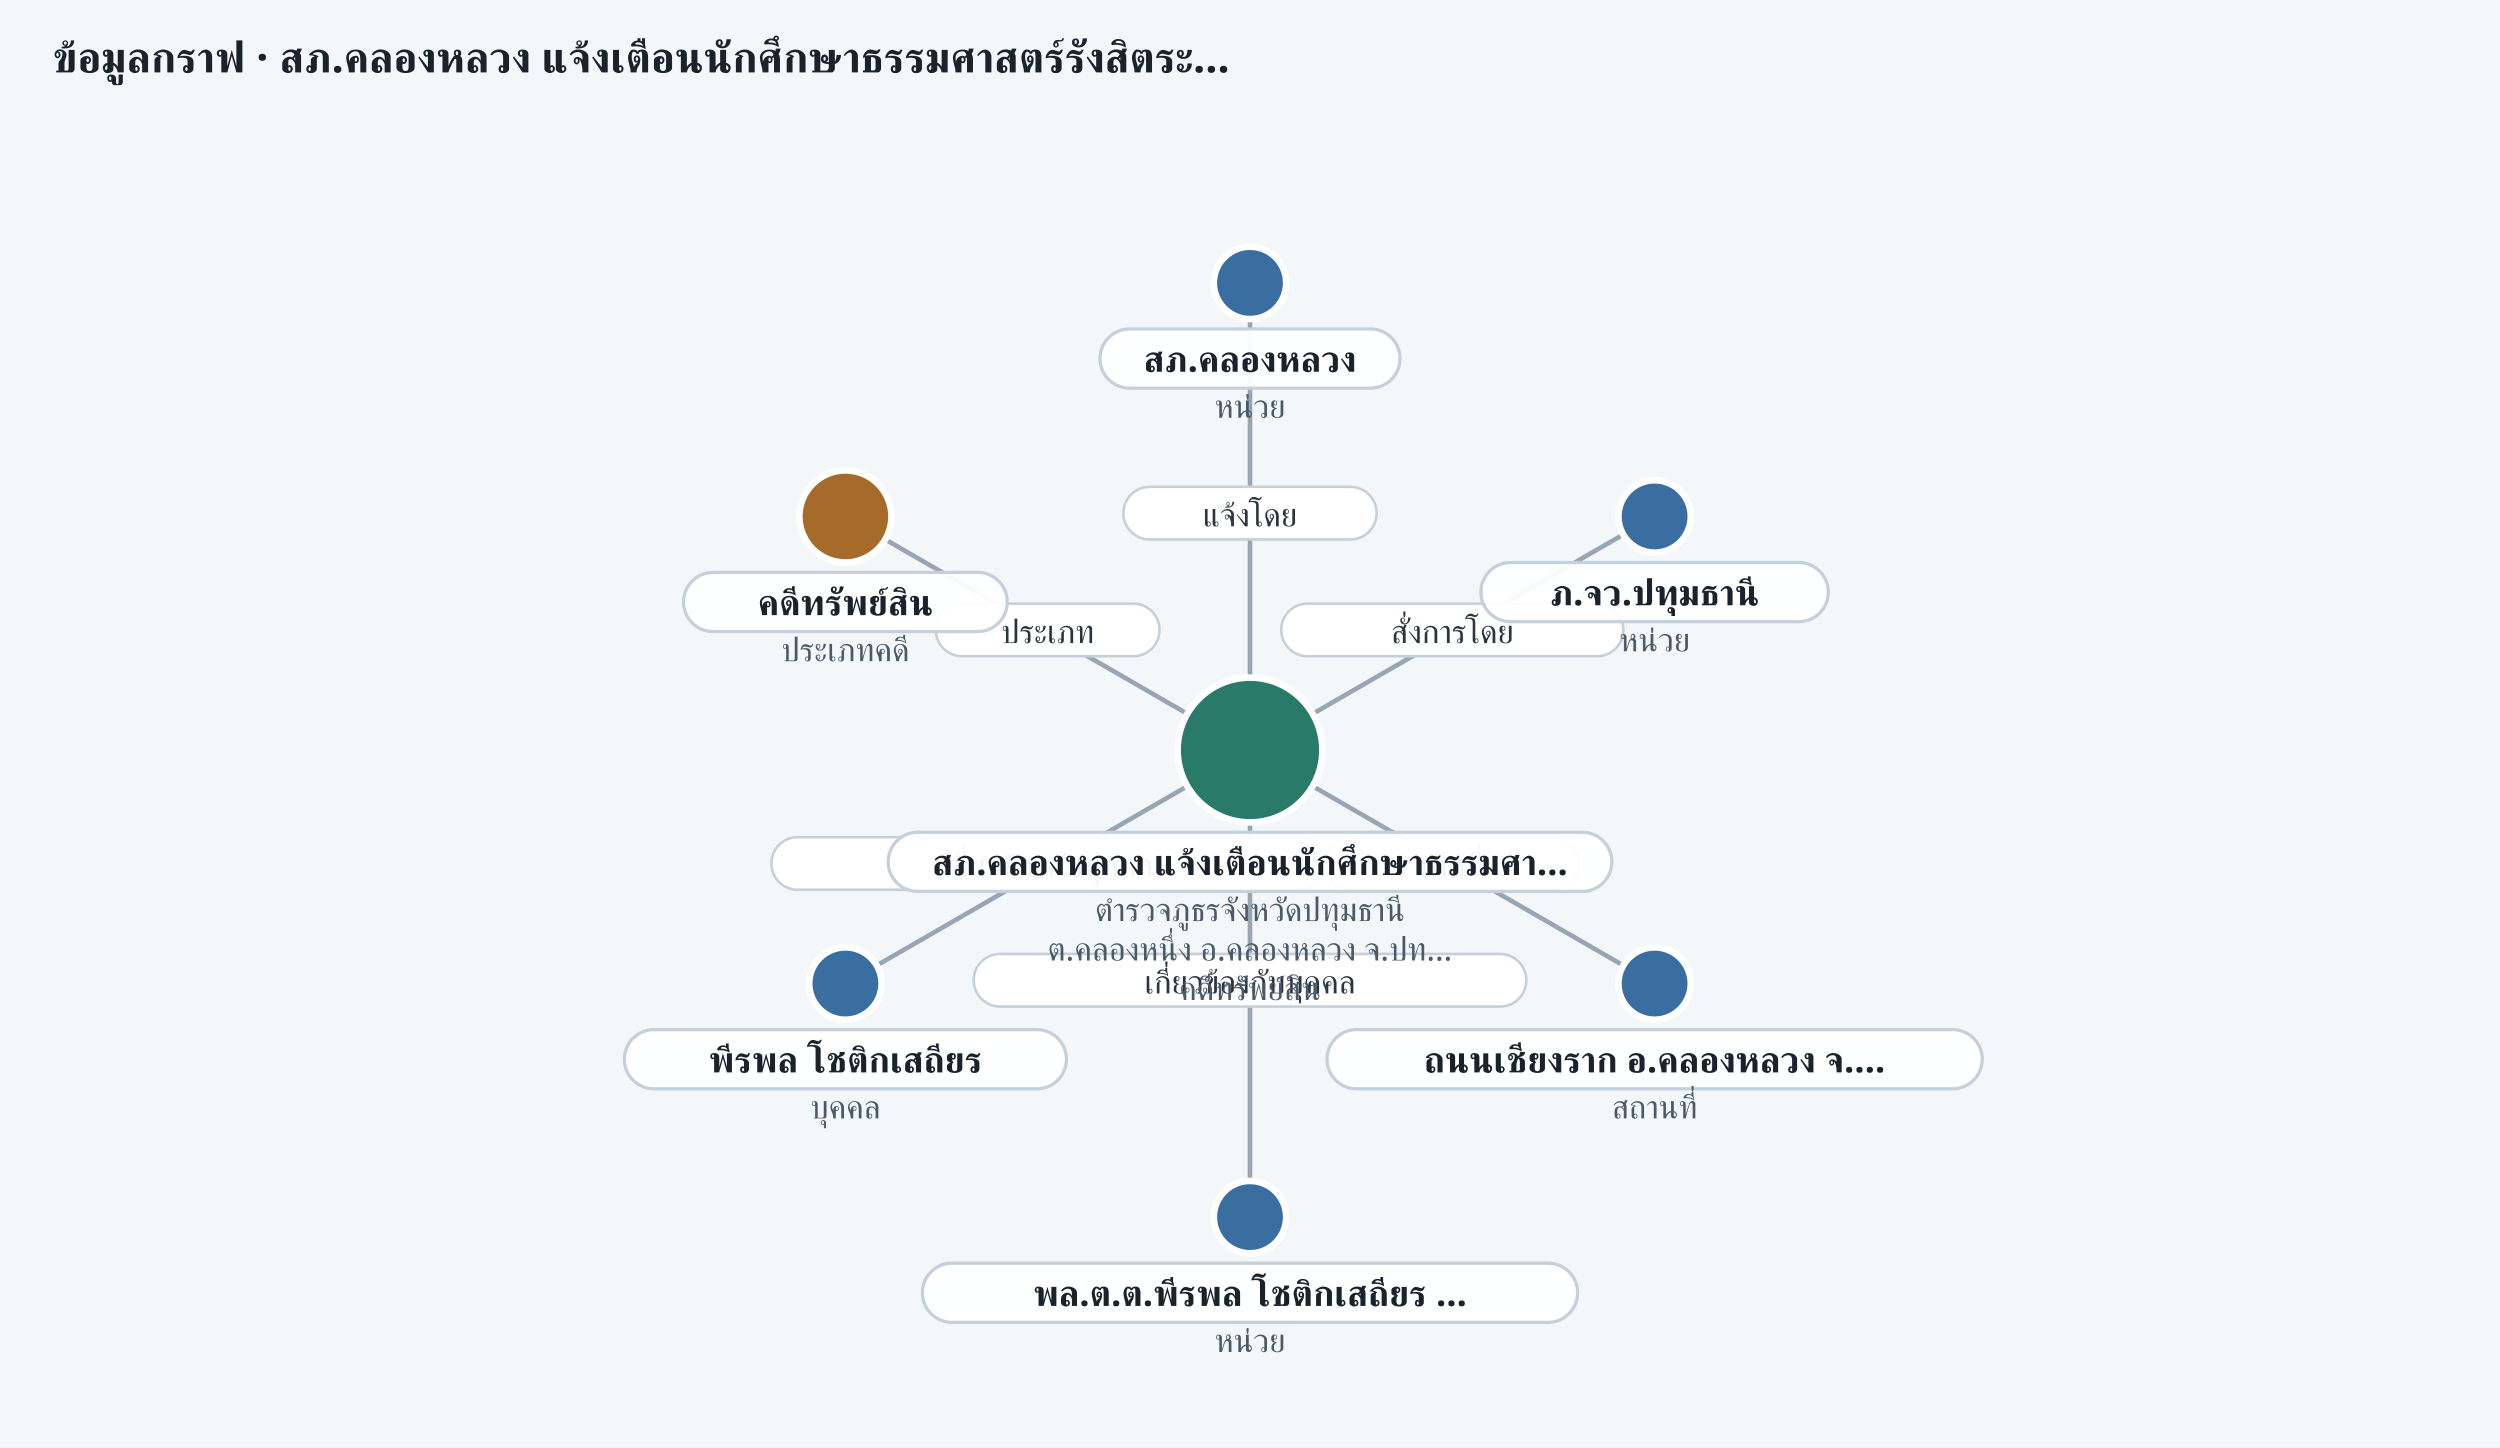
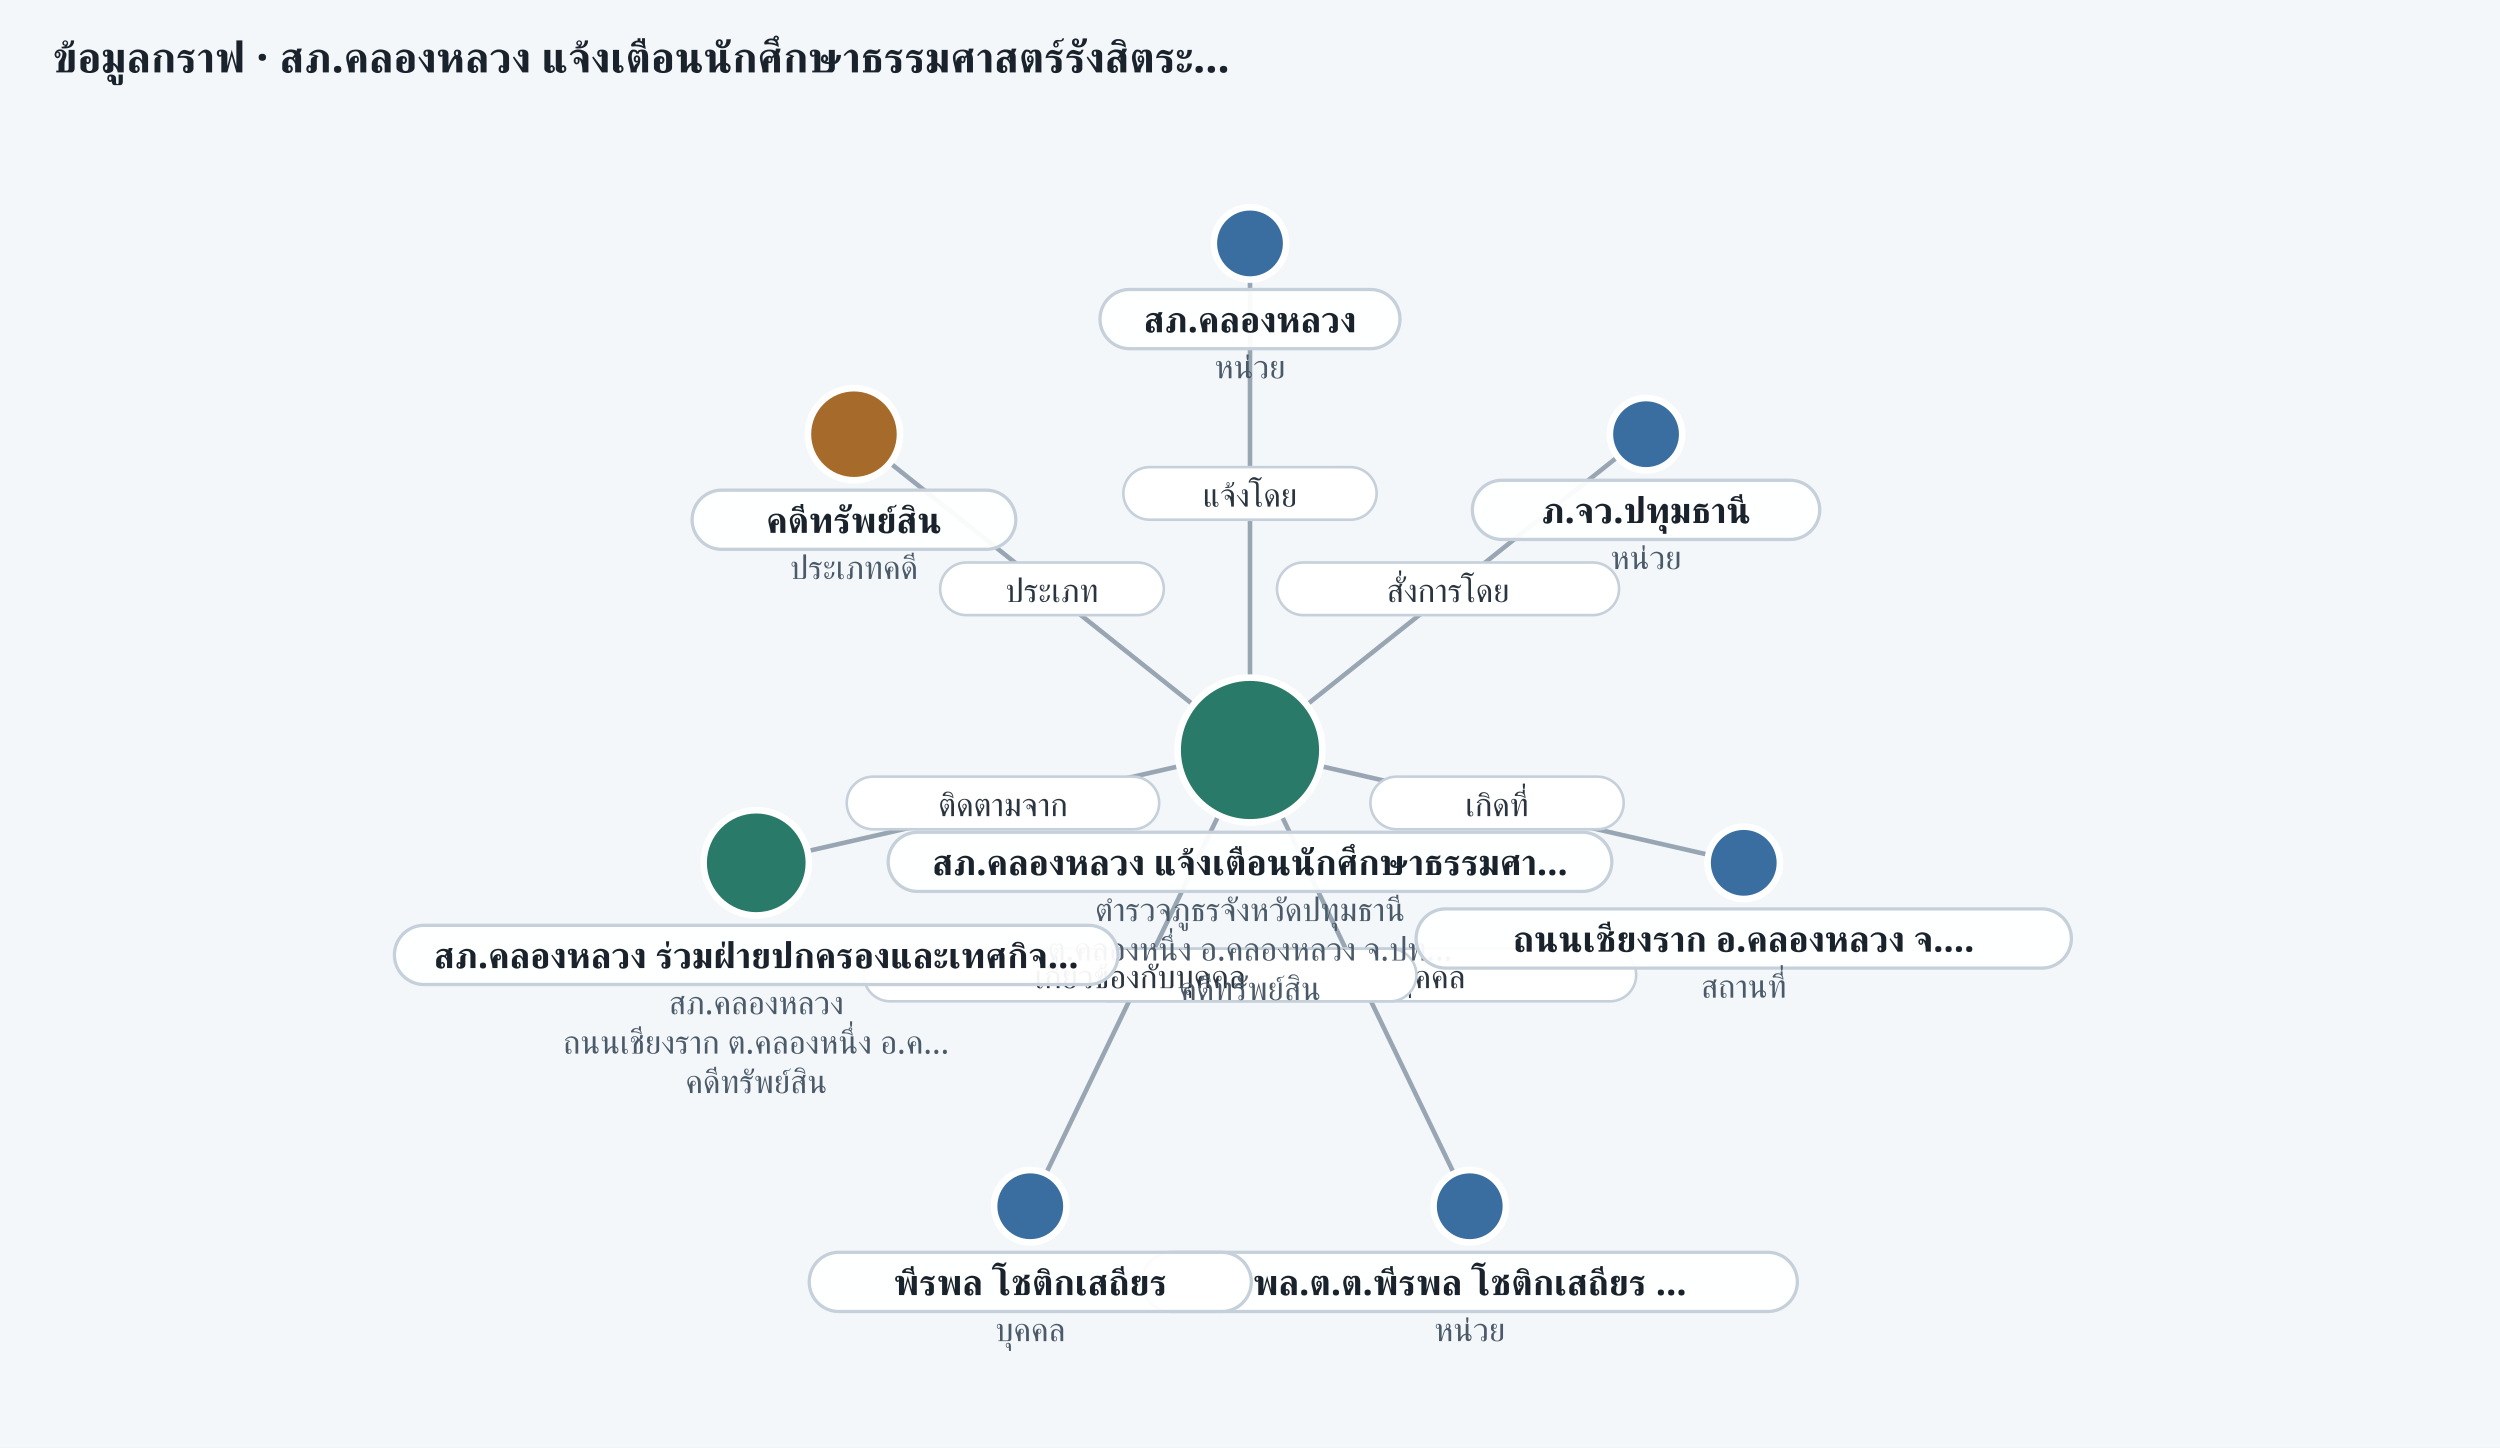
<svg xmlns="http://www.w3.org/2000/svg" width="760" height="440" viewBox="0 0 760 440" role="img" aria-label="ego graph 20261123-property-02">
  <rect width="100%" height="100%" fill="#f4f7fa" />
  <text x="16" y="22" font-size="13" font-weight="700" fill="#1a222c" font-family="Sarabun, Anuphan, sans-serif">ข้อมูลกราฟ · สภ.คลองหลวง แจ้งเตือนนักศึกษาธรรมศาสตร์รังสิตระ…</text>
-   <line x1="380.0" y1="228.0" x2="380.0" y2="86.0" stroke="#7a8a9a" stroke-width="1.4" opacity="0.75" />
-   <rect x="341.5" y="148.0" width="77.0" height="16" rx="8" fill="#fff" stroke="#c5d0da" stroke-width="0.8" />
-   <text x="380.0" y="160.0" text-anchor="middle" font-size="10" fill="#2a3540" font-family="Sarabun, Anuphan, sans-serif">แจ้งโดย</text>
-   <line x1="380.0" y1="228.0" x2="503.0" y2="157.0" stroke="#7a8a9a" stroke-width="1.4" opacity="0.75" />
-   <rect x="389.5" y="183.5" width="104.0" height="16" rx="8" fill="#fff" stroke="#c5d0da" stroke-width="0.8" />
-   <text x="441.5" y="195.5" text-anchor="middle" font-size="10" fill="#2a3540" font-family="Sarabun, Anuphan, sans-serif">สั่งการโดย</text>
-   <line x1="380.0" y1="228.0" x2="503.0" y2="299.0" stroke="#7a8a9a" stroke-width="1.4" opacity="0.75" />
-   <rect x="403.0" y="254.5" width="77.0" height="16" rx="8" fill="#fff" stroke="#c5d0da" stroke-width="0.8" />
-   <text x="441.5" y="266.5" text-anchor="middle" font-size="10" fill="#2a3540" font-family="Sarabun, Anuphan, sans-serif">เกิดที่</text>
-   <line x1="380.0" y1="228.0" x2="380.0" y2="370.0" stroke="#7a8a9a" stroke-width="1.4" opacity="0.75" />
-   <rect x="296.0" y="290.0" width="168.0" height="16" rx="8" fill="#fff" stroke="#c5d0da" stroke-width="0.8" />
-   <text x="380.0" y="302.0" text-anchor="middle" font-size="10" fill="#2a3540" font-family="Sarabun, Anuphan, sans-serif">เกี่ยวข้องกับบุคคล</text>
-   <line x1="380.0" y1="228.0" x2="257.0" y2="299.0" stroke="#7a8a9a" stroke-width="1.4" opacity="0.75" />
-   <rect x="234.5" y="254.5" width="168.0" height="16" rx="8" fill="#fff" stroke="#c5d0da" stroke-width="0.8" />
-   <text x="318.5" y="266.5" text-anchor="middle" font-size="10" fill="#2a3540" font-family="Sarabun, Anuphan, sans-serif">เกี่ยวข้องกับบุคคล</text>
-   <line x1="380.0" y1="228.0" x2="257.0" y2="157.0" stroke="#7a8a9a" stroke-width="1.4" opacity="0.75" />
-   <rect x="284.5" y="183.5" width="68.0" height="16" rx="8" fill="#fff" stroke="#c5d0da" stroke-width="0.8" />
-   <text x="318.5" y="195.5" text-anchor="middle" font-size="10" fill="#2a3540" font-family="Sarabun, Anuphan, sans-serif">ประเภท</text>
+   <line x1="380.0" y1="228.0" x2="380.0" y2="74.0" stroke="#7a8a9a" stroke-width="1.4" opacity="0.75" />
+   <rect x="341.5" y="142.0" width="77.0" height="16" rx="8" fill="#fff" stroke="#c5d0da" stroke-width="0.8" />
+   <text x="380.0" y="154.0" text-anchor="middle" font-size="10" fill="#2a3540" font-family="Sarabun, Anuphan, sans-serif">แจ้งโดย</text>
+   <line x1="380.0" y1="228.0" x2="500.4" y2="132.0" stroke="#7a8a9a" stroke-width="1.4" opacity="0.75" />
+   <rect x="388.2" y="171.0" width="104.0" height="16" rx="8" fill="#fff" stroke="#c5d0da" stroke-width="0.8" />
+   <text x="440.2" y="183.0" text-anchor="middle" font-size="10" fill="#2a3540" font-family="Sarabun, Anuphan, sans-serif">สั่งการโดย</text>
+   <line x1="380.0" y1="228.0" x2="530.1" y2="262.3" stroke="#7a8a9a" stroke-width="1.4" opacity="0.75" />
+   <rect x="416.6" y="236.1" width="77.0" height="16" rx="8" fill="#fff" stroke="#c5d0da" stroke-width="0.8" />
+   <text x="455.1" y="248.1" text-anchor="middle" font-size="10" fill="#2a3540" font-family="Sarabun, Anuphan, sans-serif">เกิดที่</text>
+   <line x1="380.0" y1="228.0" x2="446.8" y2="366.7" stroke="#7a8a9a" stroke-width="1.4" opacity="0.75" />
+   <rect x="329.4" y="288.4" width="168.0" height="16" rx="8" fill="#fff" stroke="#c5d0da" stroke-width="0.8" />
+   <text x="413.4" y="300.4" text-anchor="middle" font-size="10" fill="#2a3540" font-family="Sarabun, Anuphan, sans-serif">เกี่ยวข้องกับบุคคล</text>
+   <line x1="380.0" y1="228.0" x2="313.2" y2="366.7" stroke="#7a8a9a" stroke-width="1.4" opacity="0.75" />
+   <rect x="262.6" y="288.4" width="168.0" height="16" rx="8" fill="#fff" stroke="#c5d0da" stroke-width="0.8" />
+   <text x="346.6" y="300.4" text-anchor="middle" font-size="10" fill="#2a3540" font-family="Sarabun, Anuphan, sans-serif">เกี่ยวข้องกับบุคคล</text>
+   <line x1="229.9" y1="262.3" x2="380.0" y2="228.0" stroke="#7a8a9a" stroke-width="1.4" opacity="0.75" />
+   <rect x="257.4" y="236.1" width="95.0" height="16" rx="8" fill="#fff" stroke="#c5d0da" stroke-width="0.8" />
+   <text x="304.9" y="248.1" text-anchor="middle" font-size="10" fill="#2a3540" font-family="Sarabun, Anuphan, sans-serif">ติดตามจาก</text>
+   <line x1="380.0" y1="228.0" x2="259.6" y2="132.0" stroke="#7a8a9a" stroke-width="1.4" opacity="0.75" />
+   <rect x="285.8" y="171.0" width="68.0" height="16" rx="8" fill="#fff" stroke="#c5d0da" stroke-width="0.8" />
+   <text x="319.8" y="183.0" text-anchor="middle" font-size="10" fill="#2a3540" font-family="Sarabun, Anuphan, sans-serif">ประเภท</text>
  <circle cx="380.0" cy="228.0" r="22" fill="#2a7a6a" stroke="#fff" stroke-width="2" />
  <rect x="270.0" y="253.0" width="220.0" height="18" rx="9" fill="rgba(255,255,255,0.94)" stroke="#c5d0da" />
  <text x="380.0" y="266.0" text-anchor="middle" font-size="11" font-weight="600" fill="#1a222c" font-family="Sarabun, Anuphan, sans-serif">สภ.คลองหลวง แจ้งเตือนนักศึกษาธรรมศา…</text>
  <text x="380.0" y="280.0" text-anchor="middle" font-size="10" fill="#4a5a68" font-family="Sarabun, Anuphan, sans-serif">ตำรวจภูธรจังหวัดปทุมธานี</text>
  <text x="380.0" y="292.0" text-anchor="middle" font-size="10" fill="#4a5a68" font-family="Sarabun, Anuphan, sans-serif">ต.คลองหนึ่ง อ.คลองหลวง จ.ปท…</text>
  <text x="380.0" y="304.0" text-anchor="middle" font-size="10" fill="#4a5a68" font-family="Sarabun, Anuphan, sans-serif">คดีทรัพย์สิน</text>
-   <circle cx="380.0" cy="86.0" r="11" fill="#3a6ea0" stroke="#fff" stroke-width="2" />
-   <rect x="334.4" y="100.0" width="91.2" height="18" rx="9" fill="rgba(255,255,255,0.94)" stroke="#c5d0da" />
-   <text x="380.0" y="113.0" text-anchor="middle" font-size="11" font-weight="600" fill="#1a222c" font-family="Sarabun, Anuphan, sans-serif">สภ.คลองหลวง</text>
-   <text x="380.0" y="127.0" text-anchor="middle" font-size="10" fill="#4a5a68" font-family="Sarabun, Anuphan, sans-serif">หน่วย</text>
-   <circle cx="503.0" cy="157.0" r="11" fill="#3a6ea0" stroke="#fff" stroke-width="2" />
-   <rect x="450.2" y="171.0" width="105.6" height="18" rx="9" fill="rgba(255,255,255,0.94)" stroke="#c5d0da" />
-   <text x="503.0" y="184.0" text-anchor="middle" font-size="11" font-weight="600" fill="#1a222c" font-family="Sarabun, Anuphan, sans-serif">ภ.จว.ปทุมธานี</text>
-   <text x="503.0" y="198.0" text-anchor="middle" font-size="10" fill="#4a5a68" font-family="Sarabun, Anuphan, sans-serif">หน่วย</text>
-   <circle cx="503.0" cy="299.0" r="11" fill="#3a6ea0" stroke="#fff" stroke-width="2" />
-   <rect x="403.4" y="313.0" width="199.2" height="18" rx="9" fill="rgba(255,255,255,0.94)" stroke="#c5d0da" />
-   <text x="503.0" y="326.0" text-anchor="middle" font-size="11" font-weight="600" fill="#1a222c" font-family="Sarabun, Anuphan, sans-serif">ถนนเชียงราก อ.คลองหลวง จ.…</text>
-   <text x="503.0" y="340.0" text-anchor="middle" font-size="10" fill="#4a5a68" font-family="Sarabun, Anuphan, sans-serif">สถานที่</text>
-   <circle cx="380.0" cy="370.0" r="11" fill="#3a6ea0" stroke="#fff" stroke-width="2" />
-   <rect x="280.4" y="384.0" width="199.2" height="18" rx="9" fill="rgba(255,255,255,0.94)" stroke="#c5d0da" />
-   <text x="380.0" y="397.0" text-anchor="middle" font-size="11" font-weight="600" fill="#1a222c" font-family="Sarabun, Anuphan, sans-serif">พล.ต.ต.พีรพล โชติกเสถียร …</text>
-   <text x="380.0" y="411.0" text-anchor="middle" font-size="10" fill="#4a5a68" font-family="Sarabun, Anuphan, sans-serif">หน่วย</text>
-   <circle cx="257.0" cy="299.0" r="11" fill="#3a6ea0" stroke="#fff" stroke-width="2" />
-   <rect x="189.8" y="313.0" width="134.4" height="18" rx="9" fill="rgba(255,255,255,0.94)" stroke="#c5d0da" />
-   <text x="257.0" y="326.0" text-anchor="middle" font-size="11" font-weight="600" fill="#1a222c" font-family="Sarabun, Anuphan, sans-serif">พีรพล โชติกเสถียร</text>
-   <text x="257.0" y="340.0" text-anchor="middle" font-size="10" fill="#4a5a68" font-family="Sarabun, Anuphan, sans-serif">บุคคล</text>
-   <circle cx="257.0" cy="157.0" r="14" fill="#a66b2a" stroke="#fff" stroke-width="2" />
-   <rect x="207.8" y="174.0" width="98.4" height="18" rx="9" fill="rgba(255,255,255,0.94)" stroke="#c5d0da" />
-   <text x="257.0" y="187.0" text-anchor="middle" font-size="11" font-weight="600" fill="#1a222c" font-family="Sarabun, Anuphan, sans-serif">คดีทรัพย์สิน</text>
-   <text x="257.0" y="201.0" text-anchor="middle" font-size="10" fill="#4a5a68" font-family="Sarabun, Anuphan, sans-serif">ประเภทคดี</text>
+   <circle cx="380.0" cy="74.0" r="11" fill="#3a6ea0" stroke="#fff" stroke-width="2" />
+   <rect x="334.4" y="88.0" width="91.2" height="18" rx="9" fill="rgba(255,255,255,0.94)" stroke="#c5d0da" />
+   <text x="380.0" y="101.0" text-anchor="middle" font-size="11" font-weight="600" fill="#1a222c" font-family="Sarabun, Anuphan, sans-serif">สภ.คลองหลวง</text>
+   <text x="380.0" y="115.0" text-anchor="middle" font-size="10" fill="#4a5a68" font-family="Sarabun, Anuphan, sans-serif">หน่วย</text>
+   <circle cx="500.4" cy="132.0" r="11" fill="#3a6ea0" stroke="#fff" stroke-width="2" />
+   <rect x="447.6" y="146.0" width="105.6" height="18" rx="9" fill="rgba(255,255,255,0.94)" stroke="#c5d0da" />
+   <text x="500.4" y="159.0" text-anchor="middle" font-size="11" font-weight="600" fill="#1a222c" font-family="Sarabun, Anuphan, sans-serif">ภ.จว.ปทุมธานี</text>
+   <text x="500.4" y="173.0" text-anchor="middle" font-size="10" fill="#4a5a68" font-family="Sarabun, Anuphan, sans-serif">หน่วย</text>
+   <circle cx="530.1" cy="262.3" r="11" fill="#3a6ea0" stroke="#fff" stroke-width="2" />
+   <rect x="430.5" y="276.3" width="199.2" height="18" rx="9" fill="rgba(255,255,255,0.94)" stroke="#c5d0da" />
+   <text x="530.1" y="289.3" text-anchor="middle" font-size="11" font-weight="600" fill="#1a222c" font-family="Sarabun, Anuphan, sans-serif">ถนนเชียงราก อ.คลองหลวง จ.…</text>
+   <text x="530.1" y="303.3" text-anchor="middle" font-size="10" fill="#4a5a68" font-family="Sarabun, Anuphan, sans-serif">สถานที่</text>
+   <circle cx="446.8" cy="366.7" r="11" fill="#3a6ea0" stroke="#fff" stroke-width="2" />
+   <rect x="347.2" y="380.7" width="199.2" height="18" rx="9" fill="rgba(255,255,255,0.94)" stroke="#c5d0da" />
+   <text x="446.8" y="393.7" text-anchor="middle" font-size="11" font-weight="600" fill="#1a222c" font-family="Sarabun, Anuphan, sans-serif">พล.ต.ต.พีรพล โชติกเสถียร …</text>
+   <text x="446.8" y="407.7" text-anchor="middle" font-size="10" fill="#4a5a68" font-family="Sarabun, Anuphan, sans-serif">หน่วย</text>
+   <circle cx="313.2" cy="366.7" r="11" fill="#3a6ea0" stroke="#fff" stroke-width="2" />
+   <rect x="246.0" y="380.7" width="134.4" height="18" rx="9" fill="rgba(255,255,255,0.94)" stroke="#c5d0da" />
+   <text x="313.2" y="393.7" text-anchor="middle" font-size="11" font-weight="600" fill="#1a222c" font-family="Sarabun, Anuphan, sans-serif">พีรพล โชติกเสถียร</text>
+   <text x="313.2" y="407.7" text-anchor="middle" font-size="10" fill="#4a5a68" font-family="Sarabun, Anuphan, sans-serif">บุคคล</text>
+   <circle cx="229.9" cy="262.3" r="16" fill="#2a7a6a" stroke="#fff" stroke-width="2" />
+   <rect x="119.9" y="281.3" width="220.0" height="18" rx="9" fill="rgba(255,255,255,0.94)" stroke="#c5d0da" />
+   <text x="229.9" y="294.3" text-anchor="middle" font-size="11" font-weight="600" fill="#1a222c" font-family="Sarabun, Anuphan, sans-serif">สภ.คลองหลวง ร่วมฝ่ายปกครองและเทศกิจ…</text>
+   <text x="229.9" y="308.3" text-anchor="middle" font-size="10" fill="#4a5a68" font-family="Sarabun, Anuphan, sans-serif">สภ.คลองหลวง</text>
+   <text x="229.9" y="320.3" text-anchor="middle" font-size="10" fill="#4a5a68" font-family="Sarabun, Anuphan, sans-serif">ถนนเชียงราก ต.คลองหนึ่ง อ.ค…</text>
+   <text x="229.9" y="332.3" text-anchor="middle" font-size="10" fill="#4a5a68" font-family="Sarabun, Anuphan, sans-serif">คดีทรัพย์สิน</text>
+   <circle cx="259.6" cy="132.0" r="14" fill="#a66b2a" stroke="#fff" stroke-width="2" />
+   <rect x="210.4" y="149.0" width="98.4" height="18" rx="9" fill="rgba(255,255,255,0.94)" stroke="#c5d0da" />
+   <text x="259.6" y="162.0" text-anchor="middle" font-size="11" font-weight="600" fill="#1a222c" font-family="Sarabun, Anuphan, sans-serif">คดีทรัพย์สิน</text>
+   <text x="259.6" y="176.0" text-anchor="middle" font-size="10" fill="#4a5a68" font-family="Sarabun, Anuphan, sans-serif">ประเภทคดี</text>
</svg>
